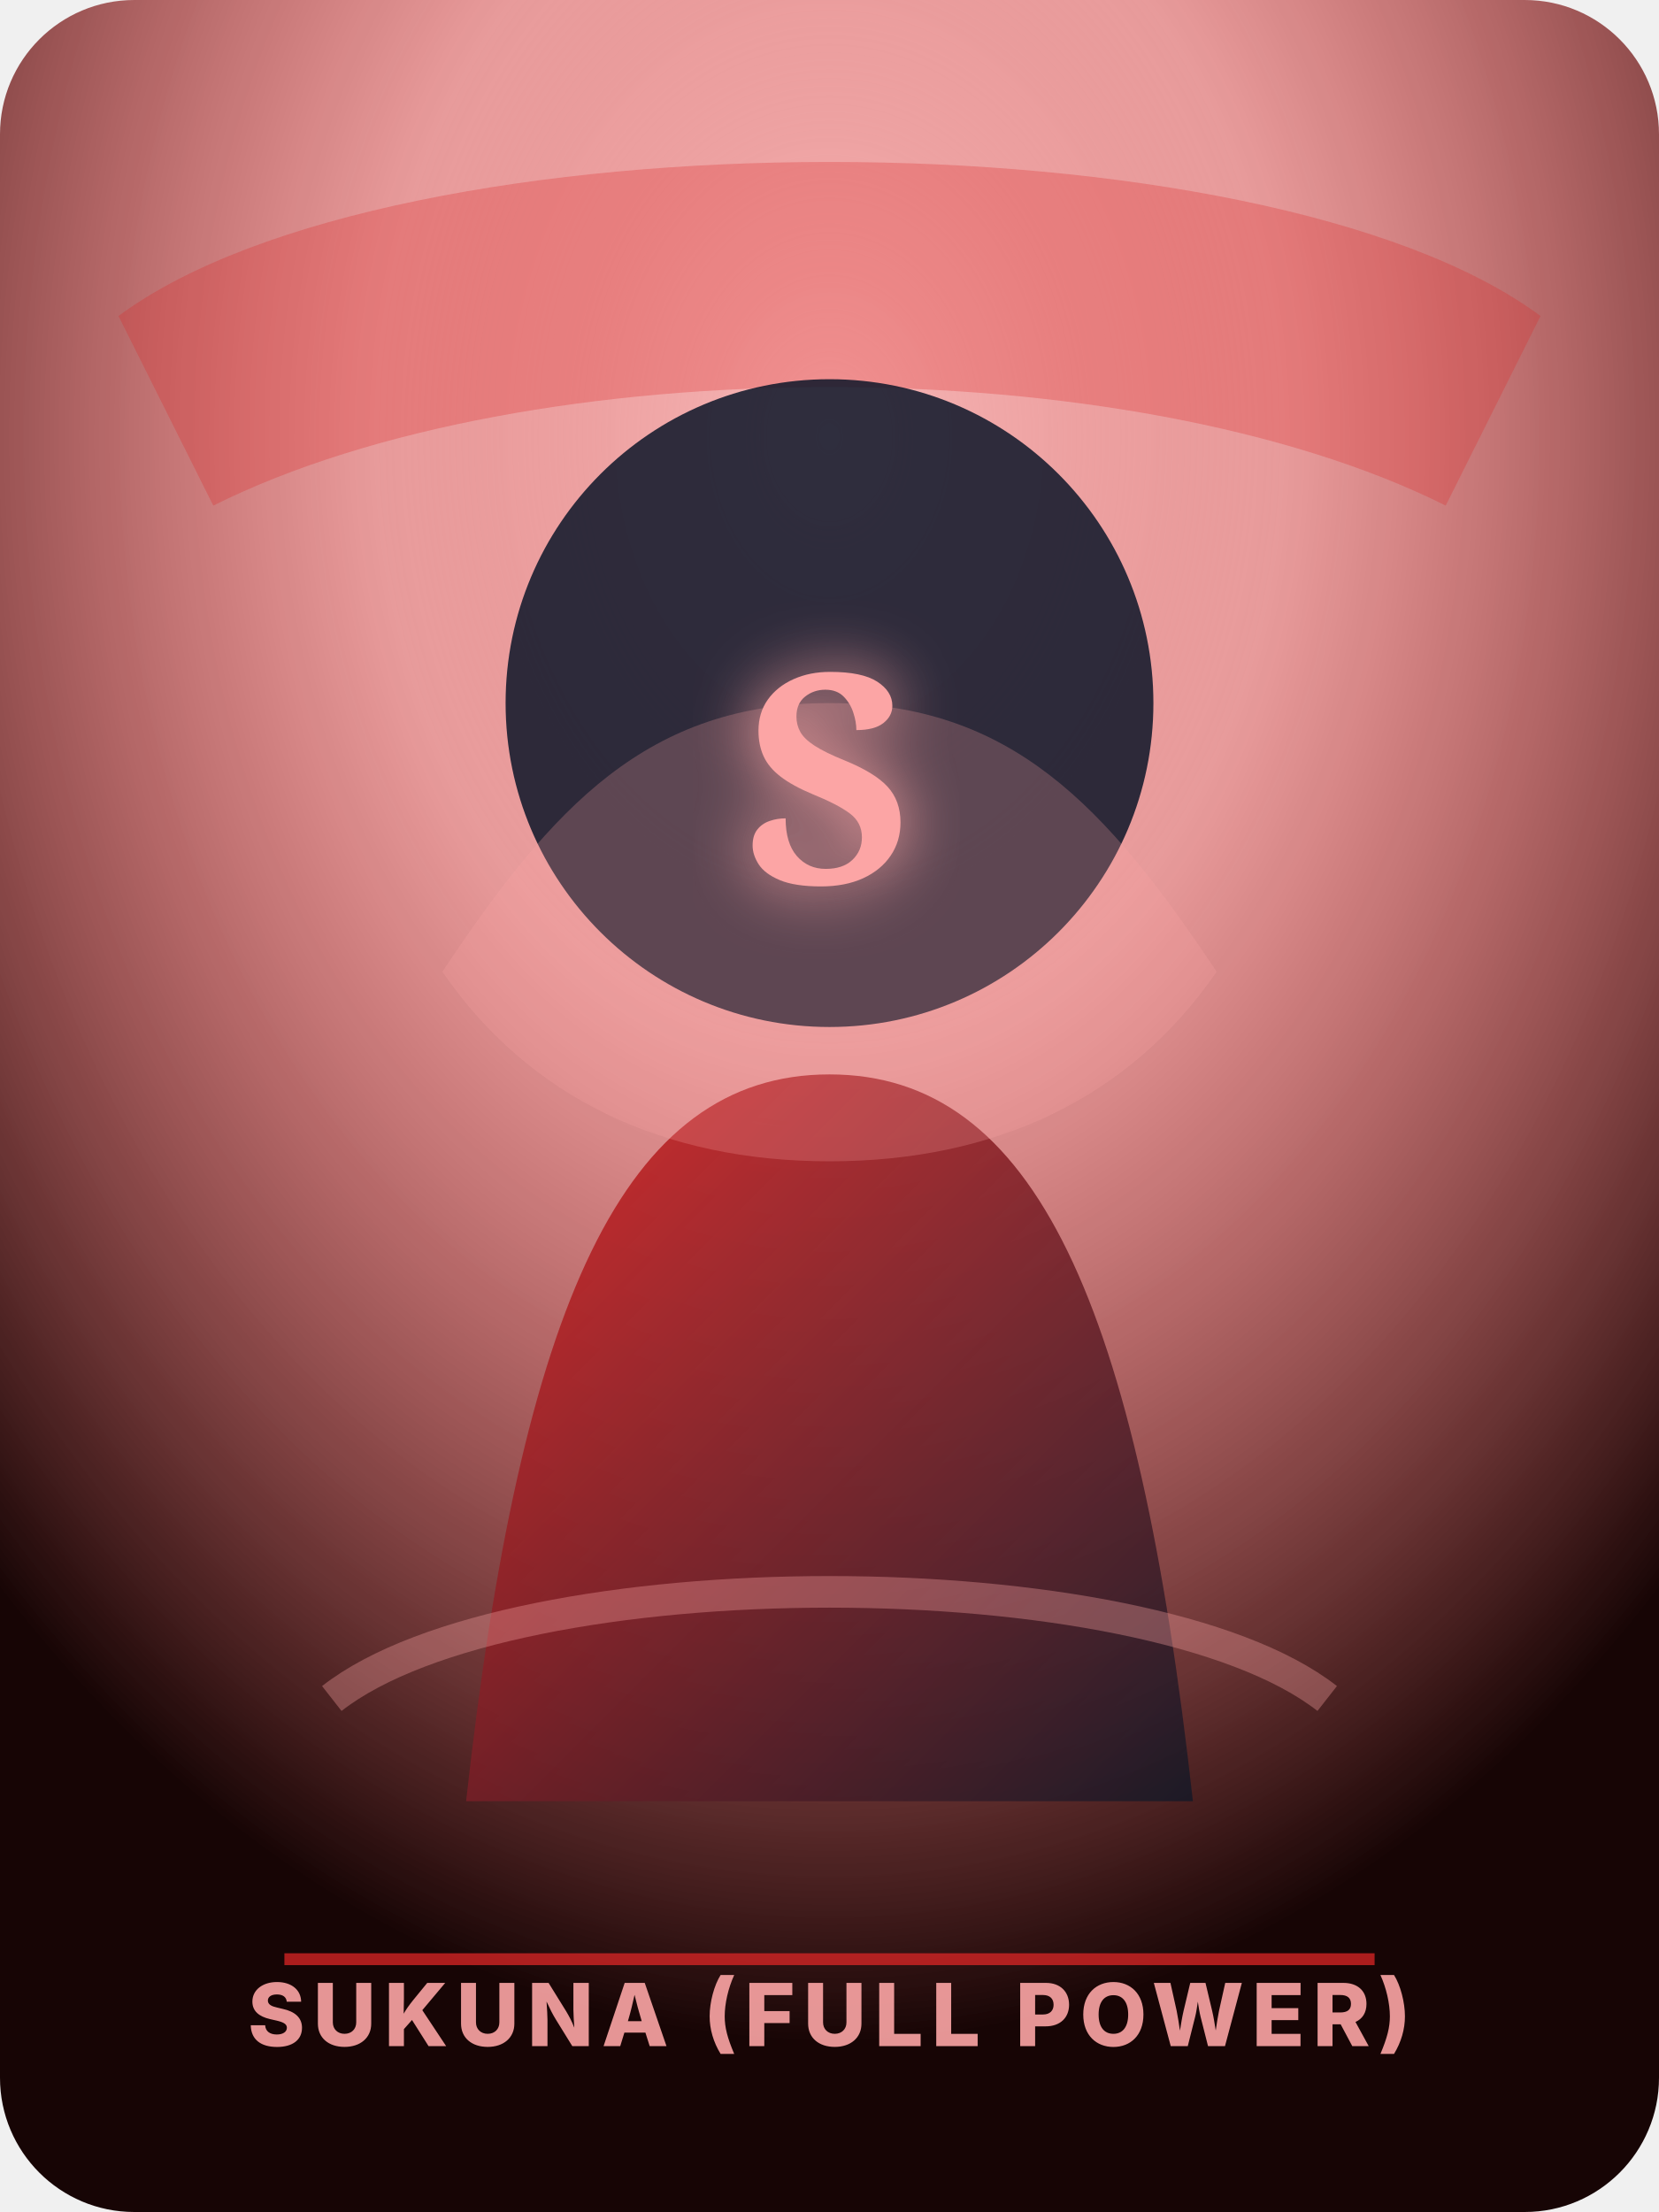
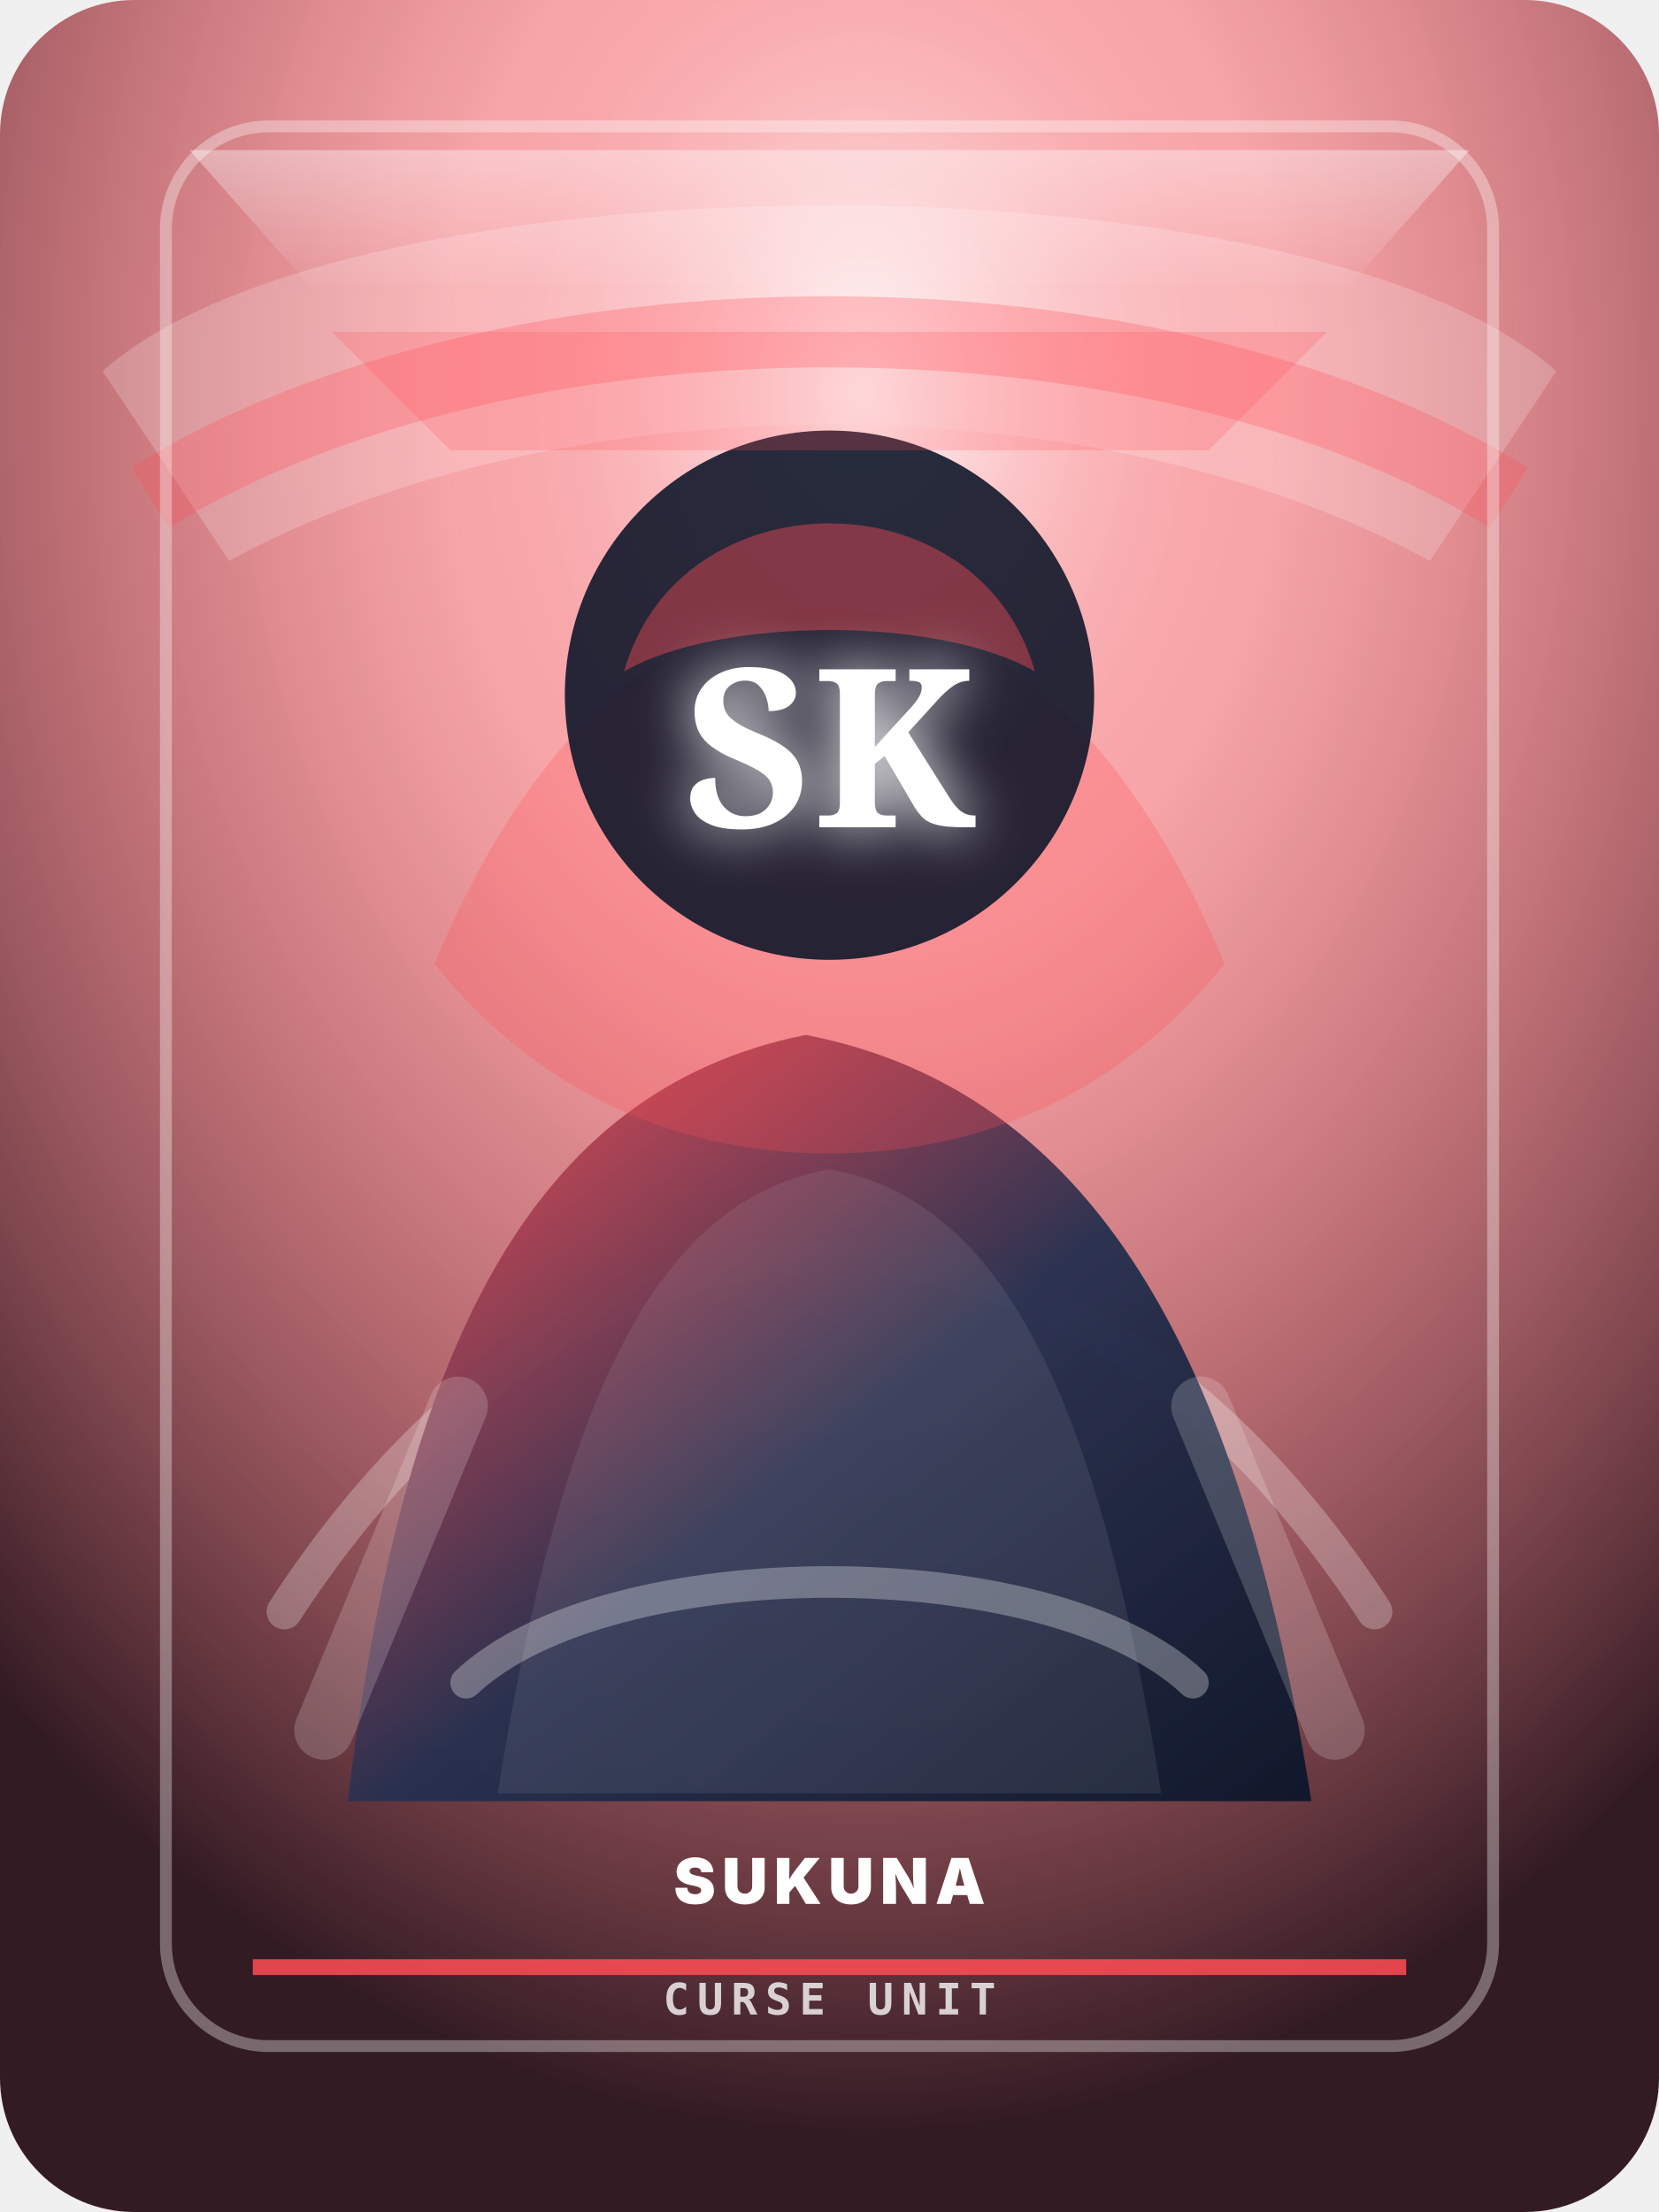
- <svg xmlns="http://www.w3.org/2000/svg" viewBox="0 0 420 560" role="img" aria-label="Sukuna (Full Power)">
+ <svg xmlns="http://www.w3.org/2000/svg" viewBox="0 0 420 560" role="img" aria-label="Original replaceable unit poster for Sukuna">
  <defs>
-     <radialGradient id="a" cx="50%" cy="20%" r="72%">
-       <stop offset="0" stop-color="#fca5a5" stop-opacity="0.7" />
-       <stop offset="0.38" stop-color="#dc2626" stop-opacity="0.42" />
-       <stop offset="1" stop-color="#170505" />
+     <radialGradient id="sukuna_full_power_svg_sun" cx="52%" cy="18%" r="78%">
+       <stop offset="0" stop-color="#ffffff" stop-opacity="0.95" />
+       <stop offset="0.32" stop-color="#ff4d55" stop-opacity="0.46" />
+       <stop offset="1" stop-color="#331b24" stop-opacity="1" />
    </radialGradient>
-     <linearGradient id="b" x1="0" x2="1" y1="0" y2="1">
-       <stop offset="0" stop-color="#dc2626" stop-opacity="0.95" />
-       <stop offset="1" stop-color="#111827" stop-opacity="0.8" />
+     <linearGradient id="sukuna_full_power_svg_coat" x1="0" x2="1" y1="0" y2="1">
+       <stop offset="0" stop-color="#ff4d55" stop-opacity="0.98" />
+       <stop offset="0.52" stop-color="#26304f" stop-opacity="0.96" />
+       <stop offset="1" stop-color="#0f172a" stop-opacity="0.98" />
    </linearGradient>
-     <filter id="glow" x="-40%" y="-40%" width="180%" height="180%">
-       <feGaussianBlur stdDeviation="8" result="blur" />
+     <linearGradient id="sukuna_full_power_svg_glass" x1="0" x2="0" y1="0" y2="1">
+       <stop offset="0" stop-color="#ffffff" stop-opacity="0.58" />
+       <stop offset="1" stop-color="#ffffff" stop-opacity="0.05" />
+     </linearGradient>
+     <filter id="sukuna_full_power_svg_glow" x="-40%" y="-40%" width="180%" height="180%">
+       <feGaussianBlur stdDeviation="7" result="blur" />
      <feMerge>
        <feMergeNode in="blur" />
        <feMergeNode in="SourceGraphic" />
      </feMerge>
    </filter>
  </defs>
-   <rect width="420" height="560" rx="34" fill="url(#a)" />
-   <path d="M30 80 C100 28 320 28 390 80 L366 128 C286 88 134 88 54 128 Z" fill="#dc2626" opacity="0.28" />
-   <circle cx="210" cy="178" r="82" fill="#0f172a" opacity="0.86" />
-   <path d="M118 456 C132 330 158 272 210 272 C262 272 288 330 302 456 Z" fill="url(#b)" />
-   <path d="M112 246 C140 204 164 178 210 178 C256 178 280 204 308 246 C286 278 252 294 210 294 C168 294 134 278 112 246 Z" fill="#fca5a5" opacity="0.24" />
-   <path d="M84 430 C130 394 290 394 336 430" fill="none" stroke="#fca5a5" stroke-width="8" opacity="0.34" />
-   <path d="M72 496 L348 496" stroke="#dc2626" stroke-width="3" opacity="0.75" />
-   <text x="210" y="198" text-anchor="middle" dominant-baseline="middle" font-family="Georgia, serif" font-size="74" font-weight="900" fill="#fca5a5" filter="url(#glow)">S</text>
-   <text x="210" y="518" text-anchor="middle" font-family="Inter, Arial, sans-serif" font-size="22" font-weight="800" letter-spacing="2" fill="#fca5a5" opacity="0.9">SUKUNA (FULL POWER)</text>
+   <rect width="420" height="560" rx="34" fill="url(#sukuna_full_power_svg_sun)" />
+   <path d="M26 94 C88 38 332 38 394 94 L362 142 C278 96 142 96 58 142 Z" fill="#ffffff" opacity="0.2" />
+   <path d="M38 126 C128 70 292 70 382 126" fill="none" stroke="#ff4d55" stroke-width="18" opacity="0.28" />
+   <path d="M32 388 M72 408 C150 288 270 288 348 408" fill="none" stroke="#ffffff" stroke-width="9" stroke-linecap="round" opacity="0.26" />
+   <path d="M64 498 L356 498" stroke="#ff4d55" stroke-width="4" opacity="0.85" />
+   <path d="M88 456 C102 342 134 276 204 262 C276 276 314 342 332 456 Z" fill="url(#sukuna_full_power_svg_coat)" />
+   <path d="M126 454 C142 354 166 304 210 296 C254 304 278 354 294 454 Z" fill="#ffffff" opacity="0.08" />
+   <path d="M110 244 C134 186 170 154 210 154 C250 154 286 186 310 244 C286 274 252 292 210 292 C168 292 134 274 110 244 Z" fill="#ff4d55" opacity="0.26" />
+   <circle cx="210" cy="176" r="67" fill="#0f172a" opacity="0.9" />
+   <path d="M158 170 C172 120 248 120 262 170 C238 156 182 156 158 170 Z" fill="#ff4d55" opacity="0.42" />
+   <path d="M116 356 L82 438 M304 356 L338 438" stroke="#ffffff" stroke-width="15" stroke-linecap="round" opacity="0.18" />
+   <path d="M118 426 C154 392 266 392 302 426" fill="none" stroke="#ffffff" stroke-width="8" stroke-linecap="round" opacity="0.3" />
+   <path d="M84 84 L336 84 L306 114 L114 114 Z" fill="#ff4d55" opacity="0.22" />
+   <rect x="42" y="32" width="336" height="486" rx="26" fill="none" stroke="#ffffff" stroke-width="3" opacity="0.34" />
+   <path d="M48 38 L372 38 L342 72 L78 72 Z" fill="url(#sukuna_full_power_svg_glass)" opacity="0.66" />
+   <text x="210" y="190" text-anchor="middle" dominant-baseline="middle" font-family="Georgia, serif" font-size="56" font-weight="900" fill="#ffffff" filter="url(#sukuna_full_power_svg_glow)">SK</text>
+   <text x="210" y="482" text-anchor="middle" font-family="Inter, Arial, sans-serif" font-size="16" font-weight="900" letter-spacing="1.6" fill="#ffffff">SUKUNA</text>
+   <text x="210" y="510" text-anchor="middle" font-family="JetBrains Mono, monospace" font-size="11" font-weight="800" letter-spacing="2" fill="#ffffff" opacity="0.78">CURSE UNIT</text>
</svg>
